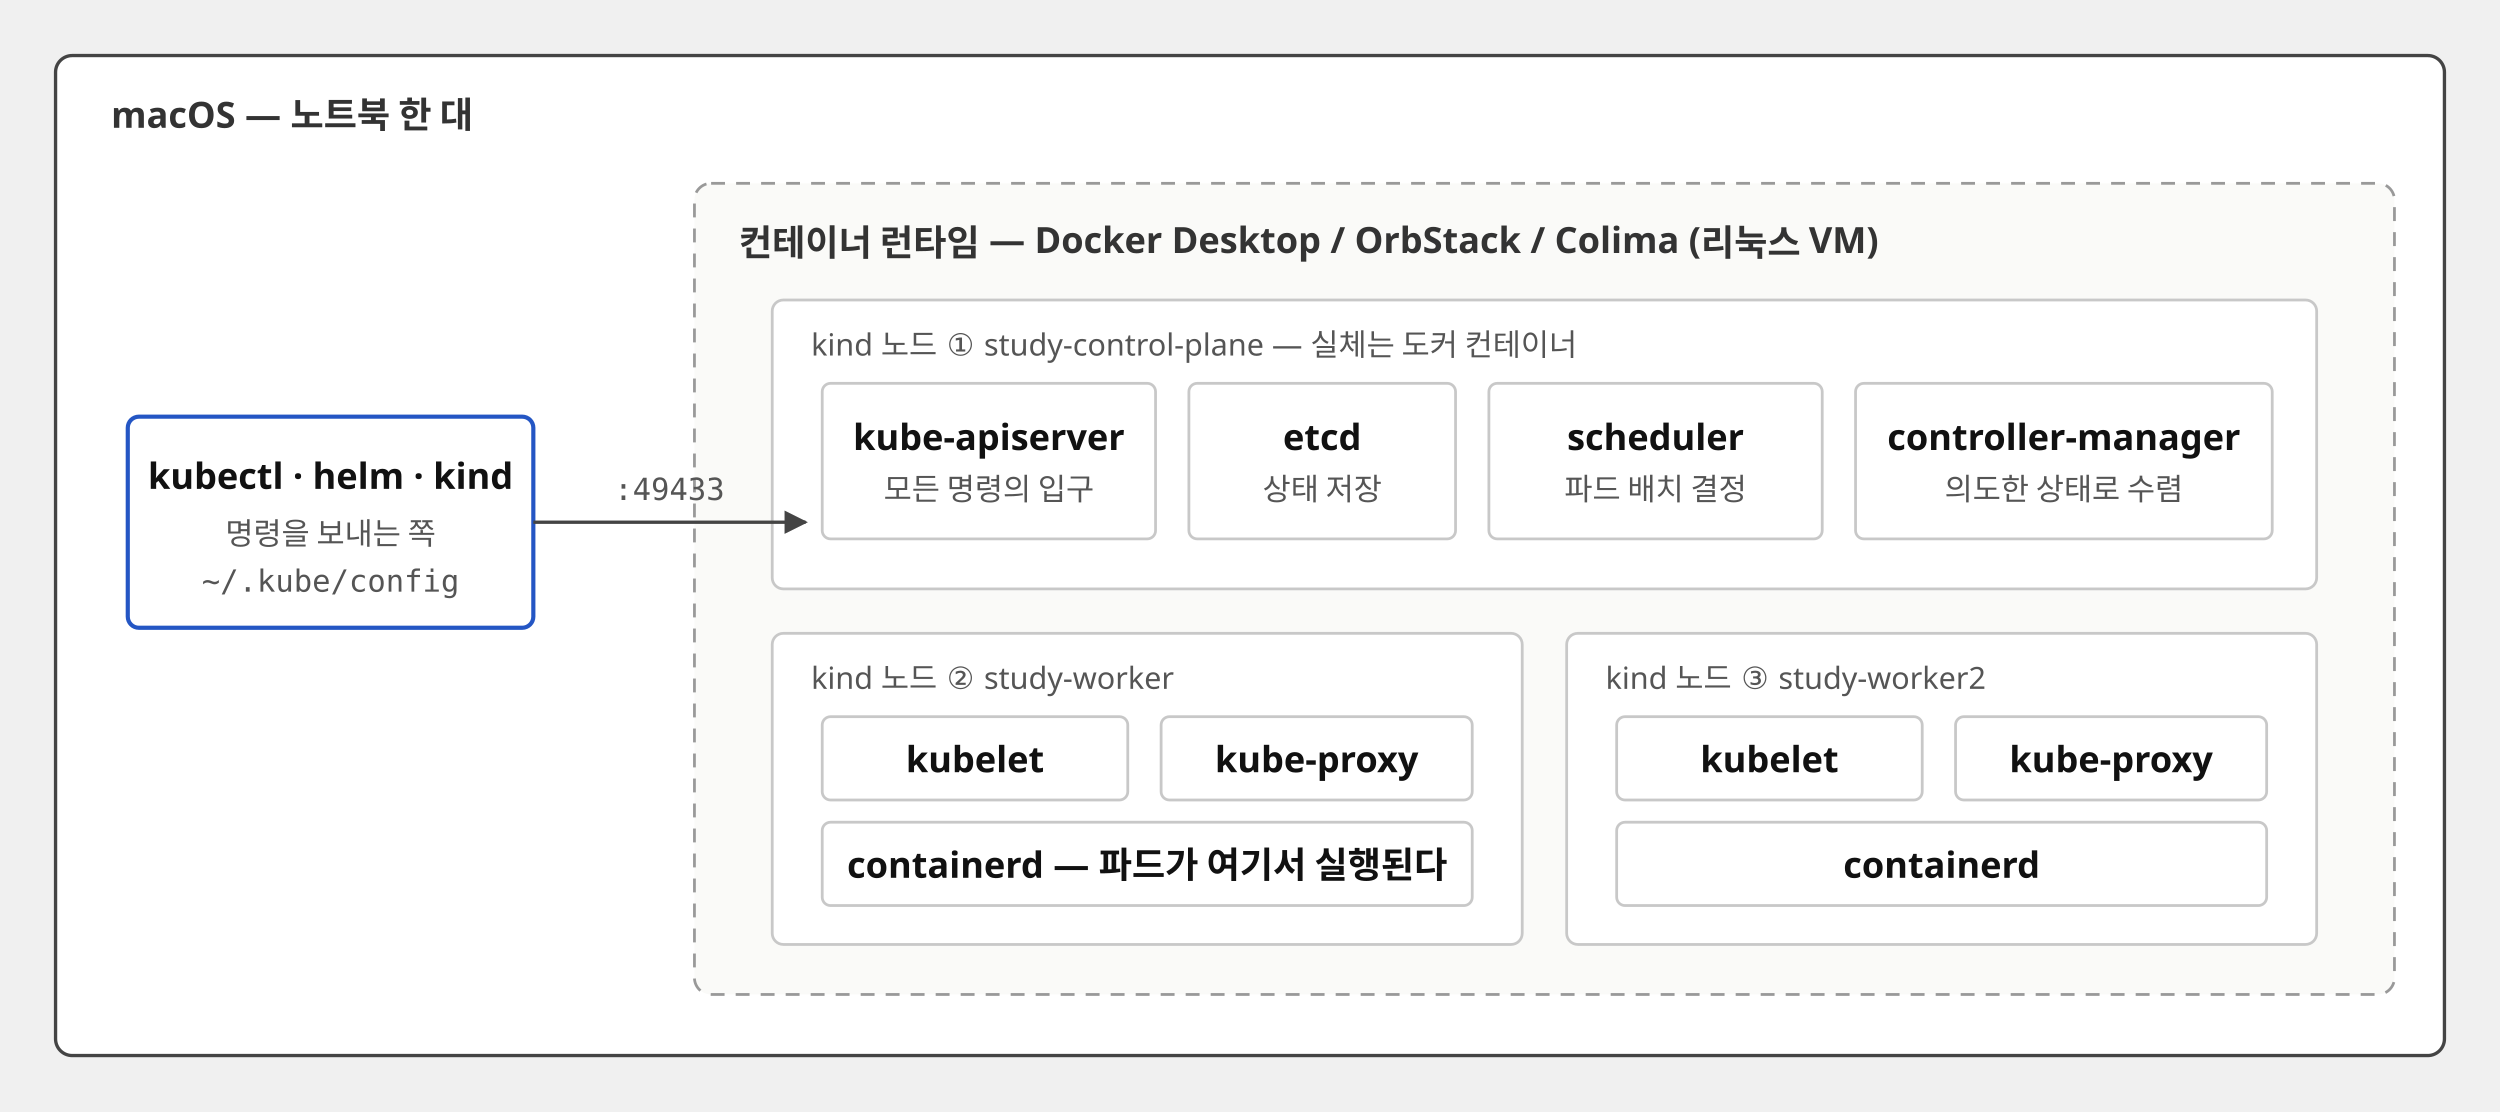
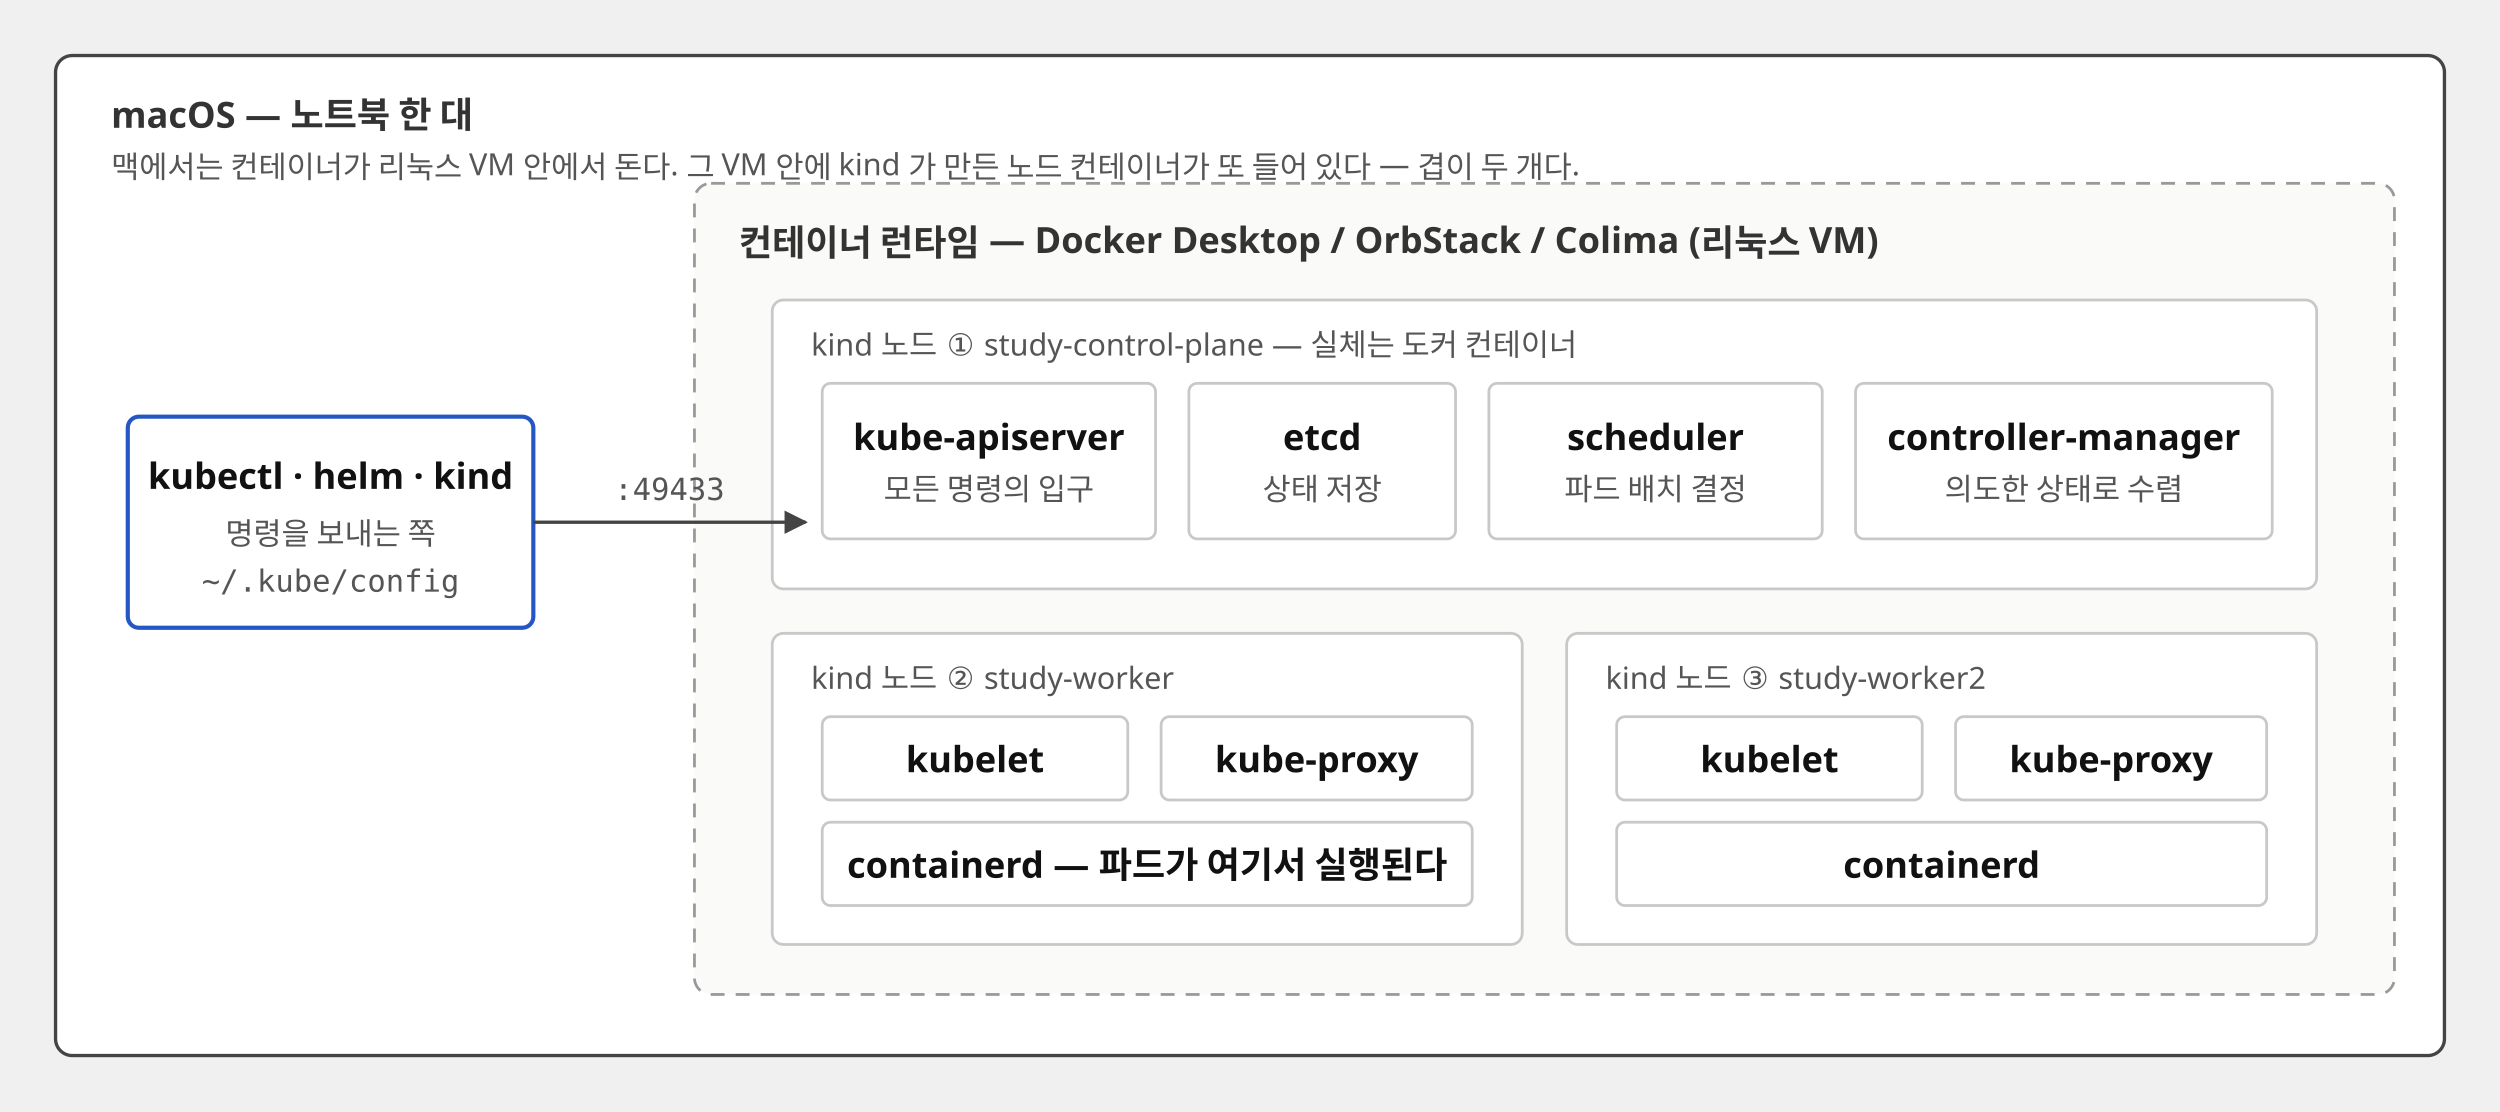
<svg xmlns="http://www.w3.org/2000/svg" viewBox="0 0 900 400" font-family="Pretendard, 'Apple SD Gothic Neo', 'Malgun Gothic', sans-serif">
  <defs>
    <marker id="ar1" viewBox="0 0 10 10" refX="9" refY="5" markerWidth="7" markerHeight="7" orient="auto-start-reverse">
      <path d="M 0 0 L 10 5 L 0 10 z" fill="#444444" />
    </marker>
  </defs>
  <style>
    .outer { fill:#ffffff; stroke:#444444; stroke-width:1.2; }
    .vm { fill:#fafaf8; stroke:#999999; stroke-width:1; stroke-dasharray:5 4; }
    .node { fill:#ffffff; stroke:#c8c8c8; stroke-width:1; }
    .box { fill:#ffffff; stroke:#c8c8c8; stroke-width:1; }
    .accent { fill:#ffffff; stroke:#2456c4; stroke-width:1.5; }
    .t-h { font-size:13px; font-weight:700; fill:#333333; }
    .t-title { font-size:13px; font-weight:600; fill:#111111; }
    .t-sub { font-size:11px; fill:#555555; }
    .t-mono { font-size:11px; fill:#555555; font-family:ui-monospace,Consolas,monospace; }
    .line { stroke:#444444; stroke-width:1.2; fill:none; }
  </style>
  <rect class="outer" x="20" y="20" width="860" height="360" rx="6" />
  <text class="t-h" x="40" y="46">macOS — 노트북 한 대</text>
+   <text class="t-sub" x="40" y="64">맥에서는 컨테이너가 리눅스 VM 안에서 돈다. 그 VM 안에 kind 가 만든 노드 컨테이너가 또 들어 있다 — 겹이 두 개다.</text>
  <rect class="accent" x="46" y="150" width="146" height="76" rx="4" />
  <text class="t-title" x="119" y="176" text-anchor="middle">kubectl · helm · kind</text>
  <text class="t-sub" x="119" y="196" text-anchor="middle">명령을 보내는 쪽</text>
  <text class="t-mono" x="119" y="213" text-anchor="middle">~/.kube/config</text>
  <rect class="vm" x="250" y="66" width="612" height="292" rx="6" />
  <text class="t-h" x="266" y="92">컨테이너 런타임 — Docker Desktop / OrbStack / Colima (리눅스 VM)</text>
  <rect class="node" x="278" y="108" width="556" height="104" rx="4" />
  <text class="t-sub" x="292" y="128">kind 노드 ① study-control-plane — 실체는 도커 컨테이너</text>
  <rect class="box" x="296" y="138" width="120" height="56" rx="3" />
  <text class="t-title" x="356" y="162" text-anchor="middle">kube-apiserver</text>
  <text class="t-sub" x="356" y="180" text-anchor="middle">모든 명령의 입구</text>
  <rect class="box" x="428" y="138" width="96" height="56" rx="3" />
  <text class="t-title" x="476" y="162" text-anchor="middle">etcd</text>
  <text class="t-sub" x="476" y="180" text-anchor="middle">상태 저장</text>
  <rect class="box" x="536" y="138" width="120" height="56" rx="3" />
  <text class="t-title" x="596" y="162" text-anchor="middle">scheduler</text>
  <text class="t-sub" x="596" y="180" text-anchor="middle">파드 배치 결정</text>
  <rect class="box" x="668" y="138" width="150" height="56" rx="3" />
  <text class="t-title" x="743" y="162" text-anchor="middle">controller-manager</text>
  <text class="t-sub" x="743" y="180" text-anchor="middle">의도한 상태로 수렴</text>
  <rect class="node" x="278" y="228" width="270" height="112" rx="4" />
  <text class="t-sub" x="292" y="248">kind 노드 ② study-worker</text>
  <rect class="box" x="296" y="258" width="110" height="30" rx="3" />
  <text class="t-title" x="351" y="278" text-anchor="middle">kubelet</text>
  <rect class="box" x="418" y="258" width="112" height="30" rx="3" />
  <text class="t-title" x="474" y="278" text-anchor="middle">kube-proxy</text>
  <rect class="box" x="296" y="296" width="234" height="30" rx="3" />
  <text class="t-title" x="413" y="316" text-anchor="middle">containerd — 파드가 여기서 실행된다</text>
  <rect class="node" x="564" y="228" width="270" height="112" rx="4" />
  <text class="t-sub" x="578" y="248">kind 노드 ③ study-worker2</text>
  <rect class="box" x="582" y="258" width="110" height="30" rx="3" />
  <text class="t-title" x="637" y="278" text-anchor="middle">kubelet</text>
  <rect class="box" x="704" y="258" width="112" height="30" rx="3" />
  <text class="t-title" x="760" y="278" text-anchor="middle">kube-proxy</text>
  <rect class="box" x="582" y="296" width="234" height="30" rx="3" />
  <text class="t-title" x="699" y="316" text-anchor="middle">containerd</text>
  <path class="line" d="M 192 188 L 290 188" marker-end="url(#ar1)" />
  <text class="t-mono" x="241" y="180" text-anchor="middle">:49433</text>
</svg>
